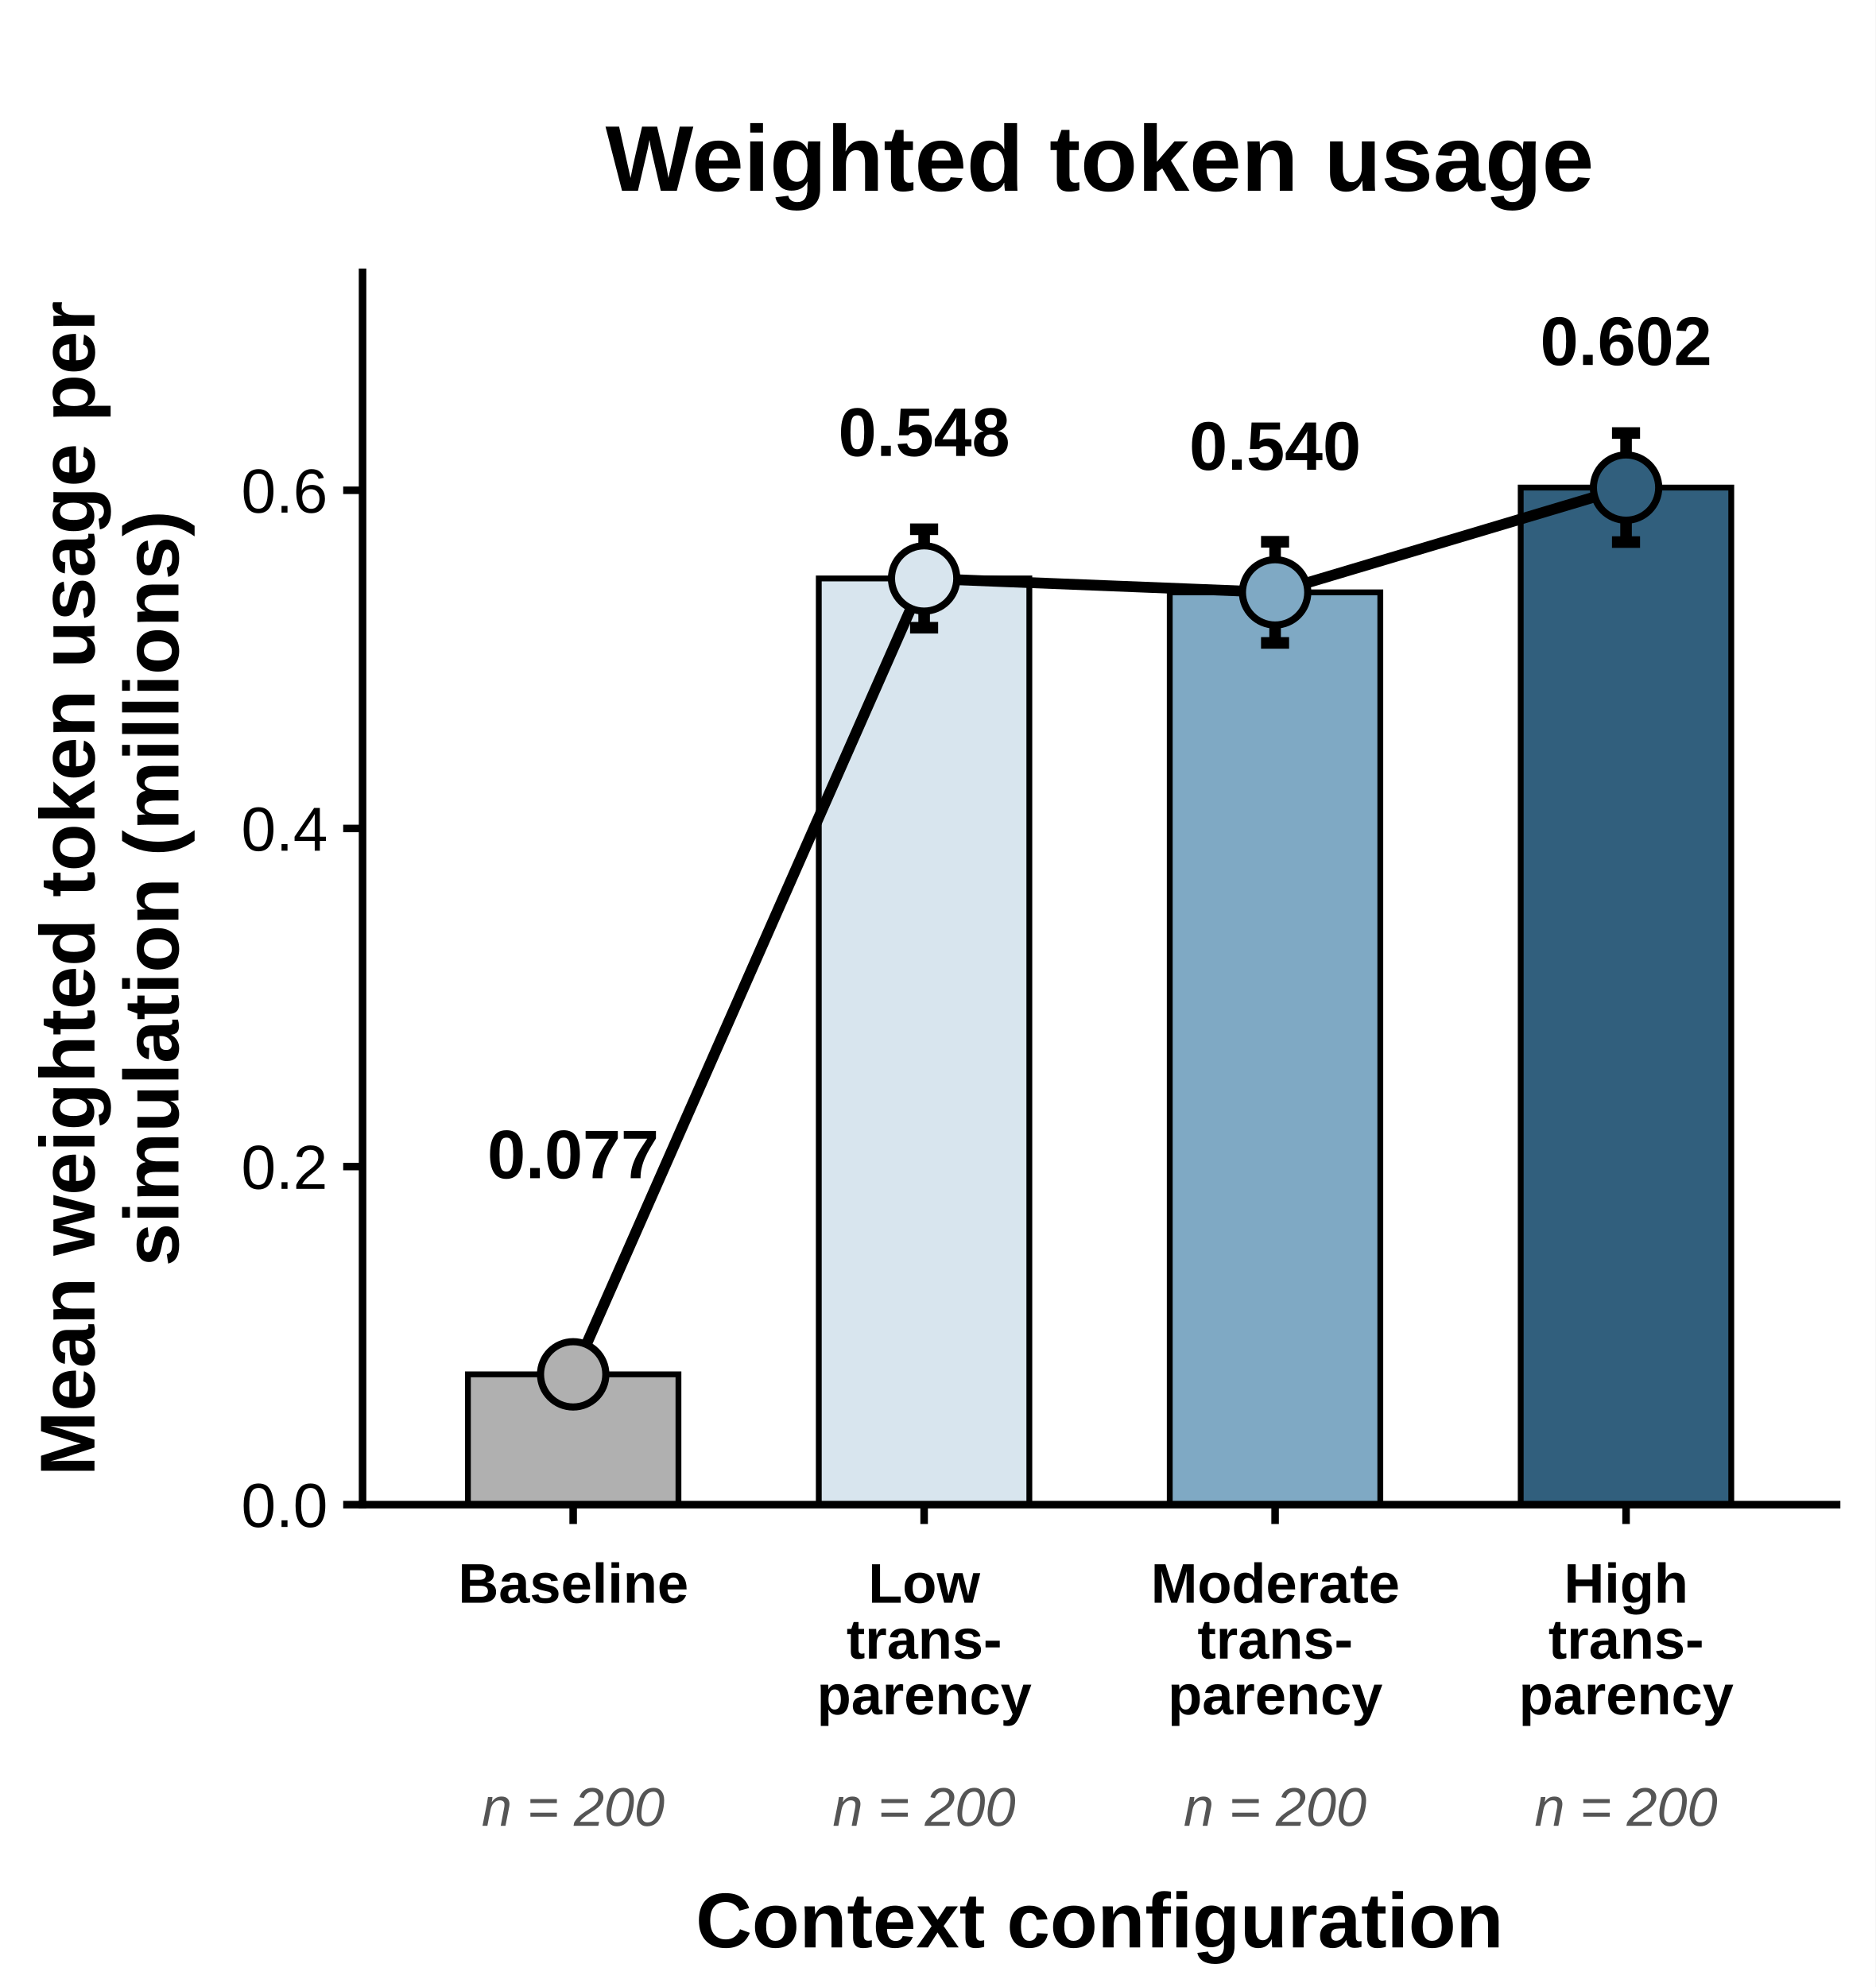
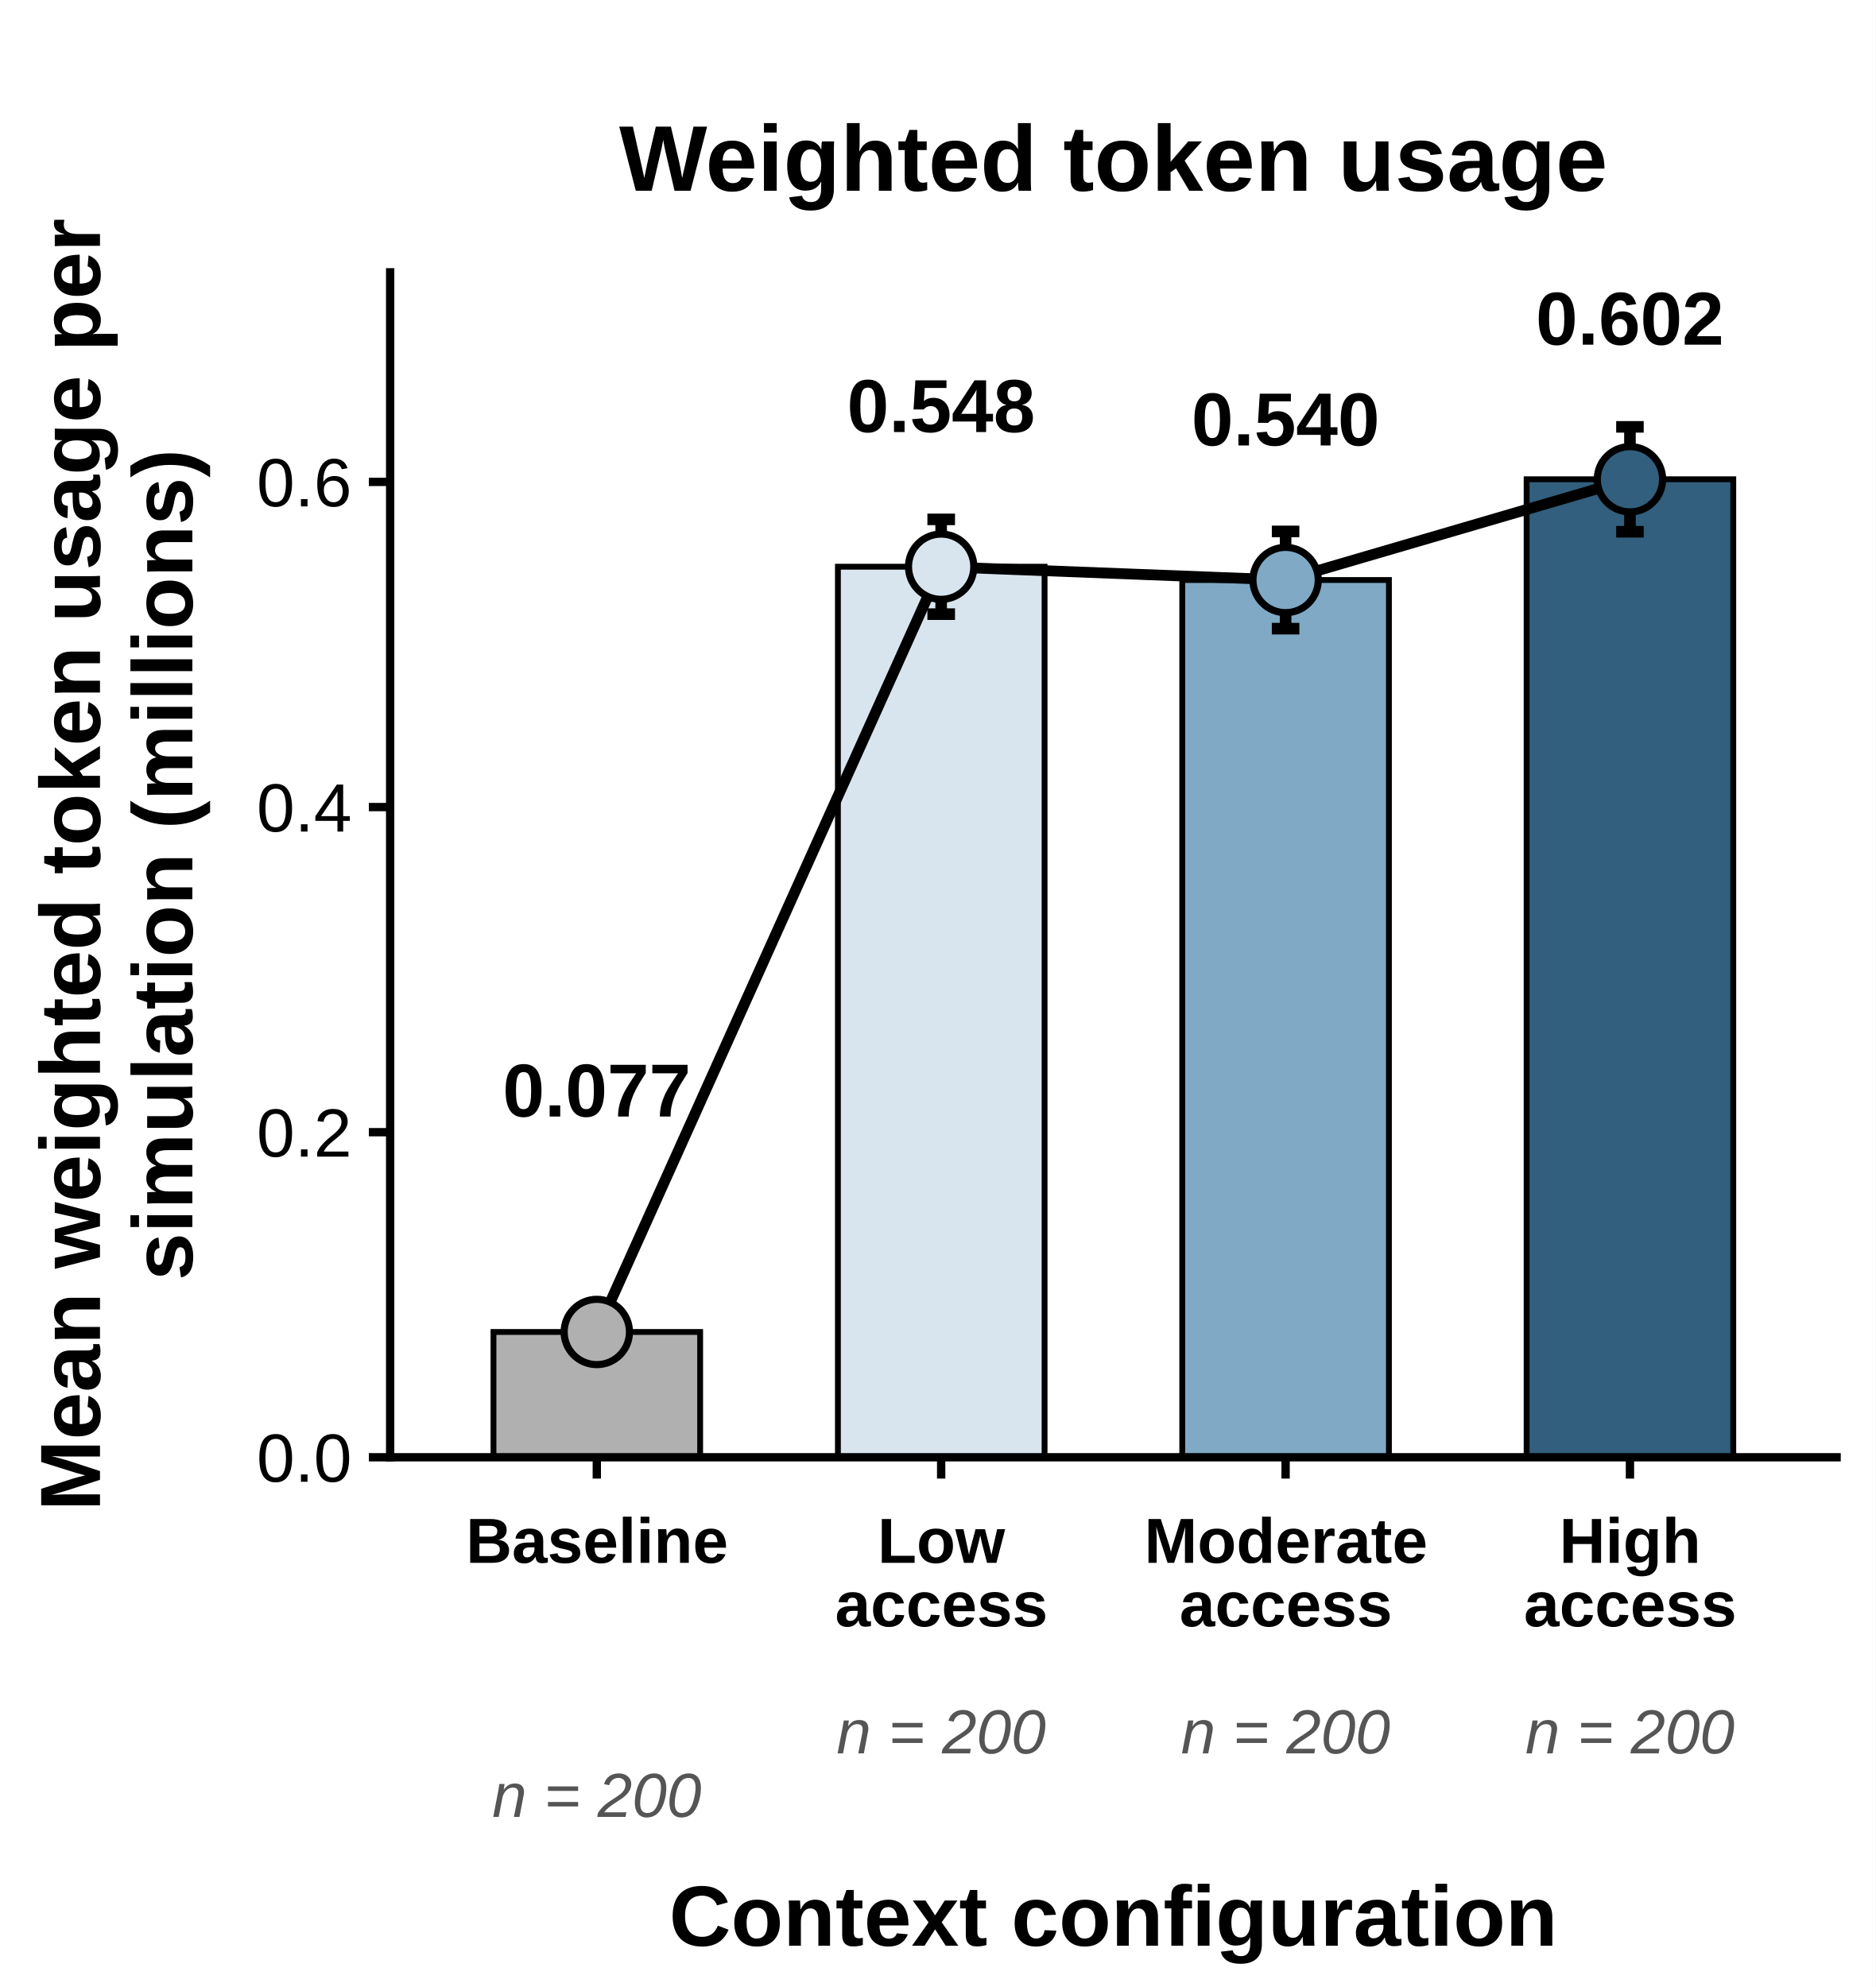
<svg xmlns="http://www.w3.org/2000/svg" width="241.20pt" height="255.60pt" viewBox="0 0 241.20 255.60">
  <g class="svglite">
    <defs>
      <style type="text/css">
    .svglite line, .svglite polyline, .svglite polygon, .svglite path, .svglite rect, .svglite circle {
      fill: none;
      stroke: #000000;
      stroke-linecap: round;
      stroke-linejoin: round;
      stroke-miterlimit: 10.00;
    }
    .svglite text {
      white-space: pre;
    }
    .svglite g.glyphgroup path {
      fill: inherit;
      stroke: none;
    }
  </style>
    </defs>
    <rect width="100%" height="100%" style="stroke: none; fill: #FFFFFF;" />
    <defs>
      <clipPath id="cpMC4wMHwyNDEuMjB8MC4wMHwyNTUuNjA=">
        <rect x="0.00" y="0.00" width="241.20" height="255.60" />
      </clipPath>
    </defs>
    <g clip-path="url(#cpMC4wMHwyNDEuMjB8MC4wMHwyNTUuNjA=)">
-       <rect x="0.00" y="0.00" width="241.20" height="255.60" style="stroke-width: 0.97; stroke: #FFFFFF; fill: #FFFFFF;" />
-       <rect x="46.63" y="35.03" width="189.59" height="158.53" style="stroke-width: 0.97; stroke: none; fill: #FFFFFF;" />
-       <rect x="60.18" y="176.79" width="27.08" height="16.77" style="stroke-width: 0.75; stroke-linecap: butt; stroke-linejoin: miter; fill: #B0B0B0;" />
-       <rect x="105.31" y="74.41" width="27.08" height="119.14" style="stroke-width: 0.75; stroke-linecap: butt; stroke-linejoin: miter; fill: #D8E5EE;" />
-       <rect x="150.45" y="76.20" width="27.08" height="117.36" style="stroke-width: 0.75; stroke-linecap: butt; stroke-linejoin: miter; fill: #7FA9C4;" />
-       <rect x="195.59" y="62.72" width="27.08" height="130.84" style="stroke-width: 0.75; stroke-linecap: butt; stroke-linejoin: miter; fill: #315F7D;" />
-       <polyline points="73.72,176.79 118.86,74.41 164.00,76.20 209.14,62.72 " style="stroke-width: 1.39; stroke-linecap: butt;" />
-       <polyline points="71.91,175.87 75.52,175.87 " style="stroke-width: 1.49; stroke-linecap: butt;" />
-       <polyline points="73.72,175.87 73.72,177.71 " style="stroke-width: 1.49; stroke-linecap: butt;" />
-       <polyline points="71.91,177.71 75.52,177.71 " style="stroke-width: 1.49; stroke-linecap: butt;" />
-       <polyline points="117.05,68.08 120.66,68.08 " style="stroke-width: 1.49; stroke-linecap: butt;" />
-       <polyline points="118.86,68.08 118.86,80.75 " style="stroke-width: 1.49; stroke-linecap: butt;" />
-       <polyline points="117.05,80.75 120.66,80.75 " style="stroke-width: 1.49; stroke-linecap: butt;" />
-       <polyline points="162.19,69.69 165.80,69.69 " style="stroke-width: 1.49; stroke-linecap: butt;" />
-       <polyline points="164.00,69.69 164.00,82.70 " style="stroke-width: 1.49; stroke-linecap: butt;" />
-       <polyline points="162.19,82.70 165.80,82.70 " style="stroke-width: 1.49; stroke-linecap: butt;" />
-       <polyline points="207.33,55.70 210.94,55.70 " style="stroke-width: 1.49; stroke-linecap: butt;" />
-       <polyline points="209.14,55.70 209.14,69.73 " style="stroke-width: 1.49; stroke-linecap: butt;" />
-       <polyline points="207.33,69.73 210.94,69.73 " style="stroke-width: 1.49; stroke-linecap: butt;" />
-       <circle cx="73.72" cy="176.79" r="4.20" style="stroke-width: 0.92; fill: #B0B0B0;" />
-       <circle cx="118.86" cy="74.41" r="4.20" style="stroke-width: 0.92; fill: #D8E5EE;" />
-       <circle cx="164.00" cy="76.20" r="4.20" style="stroke-width: 0.92; fill: #7FA9C4;" />
-       <circle cx="209.14" cy="62.72" r="4.20" style="stroke-width: 0.92; fill: #315F7D;" />
-       <text x="73.72" y="151.56" text-anchor="middle" style="font-size: 8.82px; font-weight: bold; font-family: &quot;Arial&quot;;" textLength="22.08px" lengthAdjust="spacingAndGlyphs">0.077</text>
-       <text x="118.86" y="58.65" text-anchor="middle" style="font-size: 8.82px; font-weight: bold; font-family: &quot;Arial&quot;;" textLength="22.08px" lengthAdjust="spacingAndGlyphs">0.548</text>
-       <text x="164.00" y="60.43" text-anchor="middle" style="font-size: 8.82px; font-weight: bold; font-family: &quot;Arial&quot;;" textLength="22.08px" lengthAdjust="spacingAndGlyphs">0.540</text>
-       <text x="209.14" y="46.95" text-anchor="middle" style="font-size: 8.82px; font-weight: bold; font-family: &quot;Arial&quot;;" textLength="22.08px" lengthAdjust="spacingAndGlyphs">0.602</text>
-       <polyline points="46.63,193.55 46.63,35.03 " style="stroke-width: 0.97; stroke-linecap: square;" />
-       <text x="42.15" y="196.42" text-anchor="end" style="font-size: 8.00px; font-family: &quot;Arial&quot;;" textLength="11.12px" lengthAdjust="spacingAndGlyphs">0.0</text>
-       <text x="42.15" y="152.93" text-anchor="end" style="font-size: 8.00px; font-family: &quot;Arial&quot;;" textLength="11.12px" lengthAdjust="spacingAndGlyphs">0.2</text>
-       <text x="42.15" y="109.43" text-anchor="end" style="font-size: 8.00px; font-family: &quot;Arial&quot;;" textLength="11.12px" lengthAdjust="spacingAndGlyphs">0.4</text>
-       <text x="42.15" y="65.94" text-anchor="end" style="font-size: 8.00px; font-family: &quot;Arial&quot;;" textLength="11.12px" lengthAdjust="spacingAndGlyphs">0.6</text>
-       <polyline points="44.14,193.55 46.63,193.55 " style="stroke-width: 0.97; stroke-linecap: butt;" />
-       <polyline points="44.14,150.06 46.63,150.06 " style="stroke-width: 0.97; stroke-linecap: butt;" />
-       <polyline points="44.14,106.57 46.63,106.57 " style="stroke-width: 0.97; stroke-linecap: butt;" />
-       <polyline points="44.14,63.07 46.63,63.07 " style="stroke-width: 0.97; stroke-linecap: butt;" />
-       <polyline points="46.63,193.55 236.22,193.55 " style="stroke-width: 0.97; stroke-linecap: square;" />
-       <polyline points="73.72,196.04 73.72,193.55 " style="stroke-width: 0.97; stroke-linecap: butt;" />
-       <polyline points="118.86,196.04 118.86,193.55 " style="stroke-width: 0.97; stroke-linecap: butt;" />
-       <polyline points="164.00,196.04 164.00,193.55 " style="stroke-width: 0.97; stroke-linecap: butt;" />
-       <polyline points="209.14,196.04 209.14,193.55 " style="stroke-width: 0.97; stroke-linecap: butt;" />
-       <text x="58.93" y="206.17" style="font-size: 7.20px; font-weight: bold; font-family: &quot;Arial&quot;;" textLength="29.58px" lengthAdjust="spacingAndGlyphs">Baseline</text>
-       <text x="61.95" y="234.87" style="font-size: 7.00px; font-style: italic;fill: #555555; font-family: &quot;Arial&quot;;" textLength="3.89px" lengthAdjust="spacingAndGlyphs">n</text>
-       <text x="67.78" y="234.87" style="font-size: 7.00px; font-style: italic;fill: #555555; font-family: &quot;Arial&quot;;" textLength="4.09px" lengthAdjust="spacingAndGlyphs">=</text>
-       <text x="73.81" y="234.87" style="font-size: 7.00px; font-style: italic;fill: #555555; font-family: &quot;Arial&quot;;" textLength="11.67px" lengthAdjust="spacingAndGlyphs">200</text>
-       <text x="111.67" y="206.17" style="font-size: 7.20px; font-weight: bold; font-family: &quot;Arial&quot;;" textLength="14.38px" lengthAdjust="spacingAndGlyphs">Low</text>
-       <text x="108.87" y="213.35" style="font-size: 7.20px; font-weight: bold; font-family: &quot;Arial&quot;;" textLength="19.97px" lengthAdjust="spacingAndGlyphs">trans-</text>
-       <text x="105.07" y="220.52" style="font-size: 7.20px; font-weight: bold; font-family: &quot;Arial&quot;;" textLength="27.58px" lengthAdjust="spacingAndGlyphs">parency</text>
-       <text x="107.09" y="234.87" style="font-size: 7.00px; font-style: italic;fill: #555555; font-family: &quot;Arial&quot;;" textLength="3.89px" lengthAdjust="spacingAndGlyphs">n</text>
-       <text x="112.92" y="234.87" style="font-size: 7.00px; font-style: italic;fill: #555555; font-family: &quot;Arial&quot;;" textLength="4.09px" lengthAdjust="spacingAndGlyphs">=</text>
-       <text x="118.95" y="234.87" style="font-size: 7.00px; font-style: italic;fill: #555555; font-family: &quot;Arial&quot;;" textLength="11.67px" lengthAdjust="spacingAndGlyphs">200</text>
-       <text x="148.02" y="206.17" style="font-size: 7.20px; font-weight: bold; font-family: &quot;Arial&quot;;" textLength="31.95px" lengthAdjust="spacingAndGlyphs">Moderate</text>
-       <text x="154.01" y="213.35" style="font-size: 7.20px; font-weight: bold; font-family: &quot;Arial&quot;;" textLength="19.97px" lengthAdjust="spacingAndGlyphs">trans-</text>
-       <text x="150.21" y="220.52" style="font-size: 7.20px; font-weight: bold; font-family: &quot;Arial&quot;;" textLength="27.58px" lengthAdjust="spacingAndGlyphs">parency</text>
-       <text x="152.23" y="234.87" style="font-size: 7.00px; font-style: italic;fill: #555555; font-family: &quot;Arial&quot;;" textLength="3.89px" lengthAdjust="spacingAndGlyphs">n</text>
-       <text x="158.06" y="234.87" style="font-size: 7.00px; font-style: italic;fill: #555555; font-family: &quot;Arial&quot;;" textLength="4.09px" lengthAdjust="spacingAndGlyphs">=</text>
-       <text x="164.09" y="234.87" style="font-size: 7.00px; font-style: italic;fill: #555555; font-family: &quot;Arial&quot;;" textLength="11.67px" lengthAdjust="spacingAndGlyphs">200</text>
-       <text x="201.15" y="206.17" style="font-size: 7.20px; font-weight: bold; font-family: &quot;Arial&quot;;" textLength="15.97px" lengthAdjust="spacingAndGlyphs">High</text>
-       <text x="199.15" y="213.35" style="font-size: 7.20px; font-weight: bold; font-family: &quot;Arial&quot;;" textLength="19.97px" lengthAdjust="spacingAndGlyphs">trans-</text>
-       <text x="195.35" y="220.52" style="font-size: 7.20px; font-weight: bold; font-family: &quot;Arial&quot;;" textLength="27.58px" lengthAdjust="spacingAndGlyphs">parency</text>
-       <text x="197.37" y="234.87" style="font-size: 7.00px; font-style: italic;fill: #555555; font-family: &quot;Arial&quot;;" textLength="3.89px" lengthAdjust="spacingAndGlyphs">n</text>
-       <text x="203.20" y="234.87" style="font-size: 7.00px; font-style: italic;fill: #555555; font-family: &quot;Arial&quot;;" textLength="4.09px" lengthAdjust="spacingAndGlyphs">=</text>
-       <text x="209.23" y="234.87" style="font-size: 7.00px; font-style: italic;fill: #555555; font-family: &quot;Arial&quot;;" textLength="11.67px" lengthAdjust="spacingAndGlyphs">200</text>
-       <text x="141.43" y="250.51" text-anchor="middle" style="font-size: 10.00px; font-weight: bold; font-family: &quot;Arial&quot;;" textLength="103.89px" lengthAdjust="spacingAndGlyphs">Context configuration</text>
-       <text transform="translate(12.15,114.29) rotate(-90)" text-anchor="middle" style="font-size: 10.00px; font-weight: bold; font-family: &quot;Arial&quot;;" textLength="151.17px" lengthAdjust="spacingAndGlyphs">Mean weighted token usage per</text>
-       <text transform="translate(22.95,114.29) rotate(-90)" text-anchor="middle" style="font-size: 10.00px; font-weight: bold; font-family: &quot;Arial&quot;;" textLength="97.25px" lengthAdjust="spacingAndGlyphs">simulation (millions)</text>
-       <text x="141.43" y="24.54" text-anchor="middle" style="font-size: 12.00px; font-weight: bold; font-family: &quot;Arial&quot;;" textLength="127.09px" lengthAdjust="spacingAndGlyphs">Weighted token usage</text>
+       <rect x="-0" y="0.00" width="241.20" height="255.60" style="stroke-width: 1.07; stroke: #FFFFFF; fill: #FFFFFF;" />
+       <rect x="50.18" y="35.03" width="186.03" height="152.43" style="stroke-width: 1.07; stroke: none; fill: #FFFFFF;" />
+       <rect x="63.47" y="171.34" width="26.58" height="16.12" style="stroke-width: 0.75; stroke-linecap: butt; stroke-linejoin: miter; fill: #B0B0B0;" />
+       <rect x="107.77" y="72.90" width="26.58" height="114.56" style="stroke-width: 0.75; stroke-linecap: butt; stroke-linejoin: miter; fill: #D8E5EE;" />
+       <rect x="152.06" y="74.61" width="26.58" height="112.85" style="stroke-width: 0.75; stroke-linecap: butt; stroke-linejoin: miter; fill: #7FA9C4;" />
+       <rect x="196.35" y="61.65" width="26.58" height="125.81" style="stroke-width: 0.75; stroke-linecap: butt; stroke-linejoin: miter; fill: #315F7D;" />
+       <polyline points="76.76,171.34 121.05,72.90 165.35,74.61 209.64,61.65 " style="stroke-width: 1.39; stroke-linecap: butt;" />
+       <polyline points="74.99,170.45 78.53,170.45 " style="stroke-width: 1.49; stroke-linecap: butt;" />
+       <polyline points="76.76,170.45 76.76,172.23 " style="stroke-width: 1.49; stroke-linecap: butt;" />
+       <polyline points="74.99,172.23 78.53,172.23 " style="stroke-width: 1.49; stroke-linecap: butt;" />
+       <polyline points="119.28,66.81 122.83,66.81 " style="stroke-width: 1.49; stroke-linecap: butt;" />
+       <polyline points="121.05,66.81 121.05,79.00 " style="stroke-width: 1.49; stroke-linecap: butt;" />
+       <polyline points="119.28,79.00 122.83,79.00 " style="stroke-width: 1.49; stroke-linecap: butt;" />
+       <polyline points="163.58,68.36 167.12,68.36 " style="stroke-width: 1.49; stroke-linecap: butt;" />
+       <polyline points="165.35,68.36 165.35,80.87 " style="stroke-width: 1.49; stroke-linecap: butt;" />
+       <polyline points="163.58,80.87 167.12,80.87 " style="stroke-width: 1.49; stroke-linecap: butt;" />
+       <polyline points="207.87,54.91 211.41,54.91 " style="stroke-width: 1.49; stroke-linecap: butt;" />
+       <polyline points="209.64,54.91 209.64,68.40 " style="stroke-width: 1.49; stroke-linecap: butt;" />
+       <polyline points="207.87,68.40 211.41,68.40 " style="stroke-width: 1.49; stroke-linecap: butt;" />
+       <circle cx="76.76" cy="171.34" r="4.20" style="stroke-width: 0.92; fill: #B0B0B0;" />
+       <circle cx="121.05" cy="72.90" r="4.20" style="stroke-width: 0.92; fill: #D8E5EE;" />
+       <circle cx="165.35" cy="74.61" r="4.20" style="stroke-width: 0.92; fill: #7FA9C4;" />
+       <circle cx="209.64" cy="61.65" r="4.20" style="stroke-width: 0.92; fill: #315F7D;" />
+       <text x="76.76" y="143.63" text-anchor="middle" style="font-size: 9.67px; font-weight: bold; font-family: &quot;Arial&quot;;" textLength="24.19px" lengthAdjust="spacingAndGlyphs">0.077</text>
+       <text x="121.05" y="55.58" text-anchor="middle" style="font-size: 9.67px; font-weight: bold; font-family: &quot;Arial&quot;;" textLength="24.19px" lengthAdjust="spacingAndGlyphs">0.548</text>
+       <text x="165.35" y="57.30" text-anchor="middle" style="font-size: 9.67px; font-weight: bold; font-family: &quot;Arial&quot;;" textLength="24.19px" lengthAdjust="spacingAndGlyphs">0.540</text>
+       <text x="209.64" y="44.34" text-anchor="middle" style="font-size: 9.67px; font-weight: bold; font-family: &quot;Arial&quot;;" textLength="24.19px" lengthAdjust="spacingAndGlyphs">0.602</text>
+       <polyline points="50.18,187.46 50.18,35.03 " style="stroke-width: 1.07; stroke-linecap: square;" />
+       <text x="45.25" y="190.61" text-anchor="end" style="font-size: 8.80px; font-family: &quot;Arial&quot;;" textLength="12.22px" lengthAdjust="spacingAndGlyphs">0.0</text>
+       <text x="45.25" y="148.79" text-anchor="end" style="font-size: 8.80px; font-family: &quot;Arial&quot;;" textLength="12.22px" lengthAdjust="spacingAndGlyphs">0.2</text>
+       <text x="45.25" y="106.97" text-anchor="end" style="font-size: 8.80px; font-family: &quot;Arial&quot;;" textLength="12.22px" lengthAdjust="spacingAndGlyphs">0.4</text>
+       <text x="45.25" y="65.14" text-anchor="end" style="font-size: 8.80px; font-family: &quot;Arial&quot;;" textLength="12.22px" lengthAdjust="spacingAndGlyphs">0.6</text>
+       <polyline points="47.44,187.46 50.18,187.46 " style="stroke-width: 1.07; stroke-linecap: butt;" />
+       <polyline points="47.44,145.64 50.18,145.64 " style="stroke-width: 1.07; stroke-linecap: butt;" />
+       <polyline points="47.44,103.82 50.18,103.82 " style="stroke-width: 1.07; stroke-linecap: butt;" />
+       <polyline points="47.44,61.99 50.18,61.99 " style="stroke-width: 1.07; stroke-linecap: butt;" />
+       <polyline points="50.18,187.46 236.22,187.46 " style="stroke-width: 1.07; stroke-linecap: square;" />
+       <polyline points="76.76,190.20 76.76,187.46 " style="stroke-width: 1.07; stroke-linecap: butt;" />
+       <polyline points="121.05,190.20 121.05,187.46 " style="stroke-width: 1.07; stroke-linecap: butt;" />
+       <polyline points="165.35,190.20 165.35,187.46 " style="stroke-width: 1.07; stroke-linecap: butt;" />
+       <polyline points="209.64,190.20 209.64,187.46 " style="stroke-width: 1.07; stroke-linecap: butt;" />
+       <text x="59.93" y="201.04" style="font-size: 8.20px; font-weight: bold; font-family: &quot;Arial&quot;;" textLength="33.66px" lengthAdjust="spacingAndGlyphs">Baseline</text>
+       <text x="63.30" y="233.72" style="font-size: 8.00px; font-style: italic;fill: #555555; font-family: &quot;Arial&quot;;" textLength="4.45px" lengthAdjust="spacingAndGlyphs">n</text>
+       <text x="69.97" y="233.72" style="font-size: 8.00px; font-style: italic;fill: #555555; font-family: &quot;Arial&quot;;" textLength="4.67px" lengthAdjust="spacingAndGlyphs">=</text>
+       <text x="76.86" y="233.72" style="font-size: 8.00px; font-style: italic;fill: #555555; font-family: &quot;Arial&quot;;" textLength="13.36px" lengthAdjust="spacingAndGlyphs">200</text>
+       <text x="112.87" y="201.04" style="font-size: 8.20px; font-weight: bold; font-family: &quot;Arial&quot;;" textLength="16.38px" lengthAdjust="spacingAndGlyphs">Low</text>
+       <text x="107.41" y="209.21" style="font-size: 8.20px; font-weight: bold; font-family: &quot;Arial&quot;;" textLength="27.28px" lengthAdjust="spacingAndGlyphs">access</text>
+       <text x="107.59" y="225.55" style="font-size: 8.00px; font-style: italic;fill: #555555; font-family: &quot;Arial&quot;;" textLength="4.45px" lengthAdjust="spacingAndGlyphs">n</text>
+       <text x="114.27" y="225.55" style="font-size: 8.00px; font-style: italic;fill: #555555; font-family: &quot;Arial&quot;;" textLength="4.67px" lengthAdjust="spacingAndGlyphs">=</text>
+       <text x="121.16" y="225.55" style="font-size: 8.00px; font-style: italic;fill: #555555; font-family: &quot;Arial&quot;;" textLength="13.36px" lengthAdjust="spacingAndGlyphs">200</text>
+       <text x="147.17" y="201.04" style="font-size: 8.20px; font-weight: bold; font-family: &quot;Arial&quot;;" textLength="36.36px" lengthAdjust="spacingAndGlyphs">Moderate</text>
+       <text x="151.71" y="209.21" style="font-size: 8.20px; font-weight: bold; font-family: &quot;Arial&quot;;" textLength="27.28px" lengthAdjust="spacingAndGlyphs">access</text>
+       <text x="151.89" y="225.55" style="font-size: 8.00px; font-style: italic;fill: #555555; font-family: &quot;Arial&quot;;" textLength="4.45px" lengthAdjust="spacingAndGlyphs">n</text>
+       <text x="158.56" y="225.55" style="font-size: 8.00px; font-style: italic;fill: #555555; font-family: &quot;Arial&quot;;" textLength="4.67px" lengthAdjust="spacingAndGlyphs">=</text>
+       <text x="165.45" y="225.55" style="font-size: 8.00px; font-style: italic;fill: #555555; font-family: &quot;Arial&quot;;" textLength="13.36px" lengthAdjust="spacingAndGlyphs">200</text>
+       <text x="200.55" y="201.04" style="font-size: 8.20px; font-weight: bold; font-family: &quot;Arial&quot;;" textLength="18.19px" lengthAdjust="spacingAndGlyphs">High</text>
+       <text x="196.00" y="209.21" style="font-size: 8.20px; font-weight: bold; font-family: &quot;Arial&quot;;" textLength="27.28px" lengthAdjust="spacingAndGlyphs">access</text>
+       <text x="196.18" y="225.55" style="font-size: 8.00px; font-style: italic;fill: #555555; font-family: &quot;Arial&quot;;" textLength="4.45px" lengthAdjust="spacingAndGlyphs">n</text>
+       <text x="202.85" y="225.55" style="font-size: 8.00px; font-style: italic;fill: #555555; font-family: &quot;Arial&quot;;" textLength="4.67px" lengthAdjust="spacingAndGlyphs">=</text>
+       <text x="209.74" y="225.55" style="font-size: 8.00px; font-style: italic;fill: #555555; font-family: &quot;Arial&quot;;" textLength="13.36px" lengthAdjust="spacingAndGlyphs">200</text>
+       <text x="143.20" y="250.29" text-anchor="middle" style="font-size: 11.00px; font-weight: bold; font-family: &quot;Arial&quot;;" textLength="114.28px" lengthAdjust="spacingAndGlyphs">Context configuration</text>
+       <text transform="translate(12.86,111.24) rotate(-90)" text-anchor="middle" style="font-size: 11.00px; font-weight: bold; font-family: &quot;Arial&quot;;" textLength="166.34px" lengthAdjust="spacingAndGlyphs">Mean weighted token usage per</text>
+       <text transform="translate(24.74,111.24) rotate(-90)" text-anchor="middle" style="font-size: 11.00px; font-weight: bold; font-family: &quot;Arial&quot;;" textLength="107.00px" lengthAdjust="spacingAndGlyphs">simulation (millions)</text>
+       <text x="143.20" y="24.54" text-anchor="middle" style="font-size: 12.00px; font-weight: bold; font-family: &quot;Arial&quot;;" textLength="127.09px" lengthAdjust="spacingAndGlyphs">Weighted token usage</text>
    </g>
  </g>
</svg>
